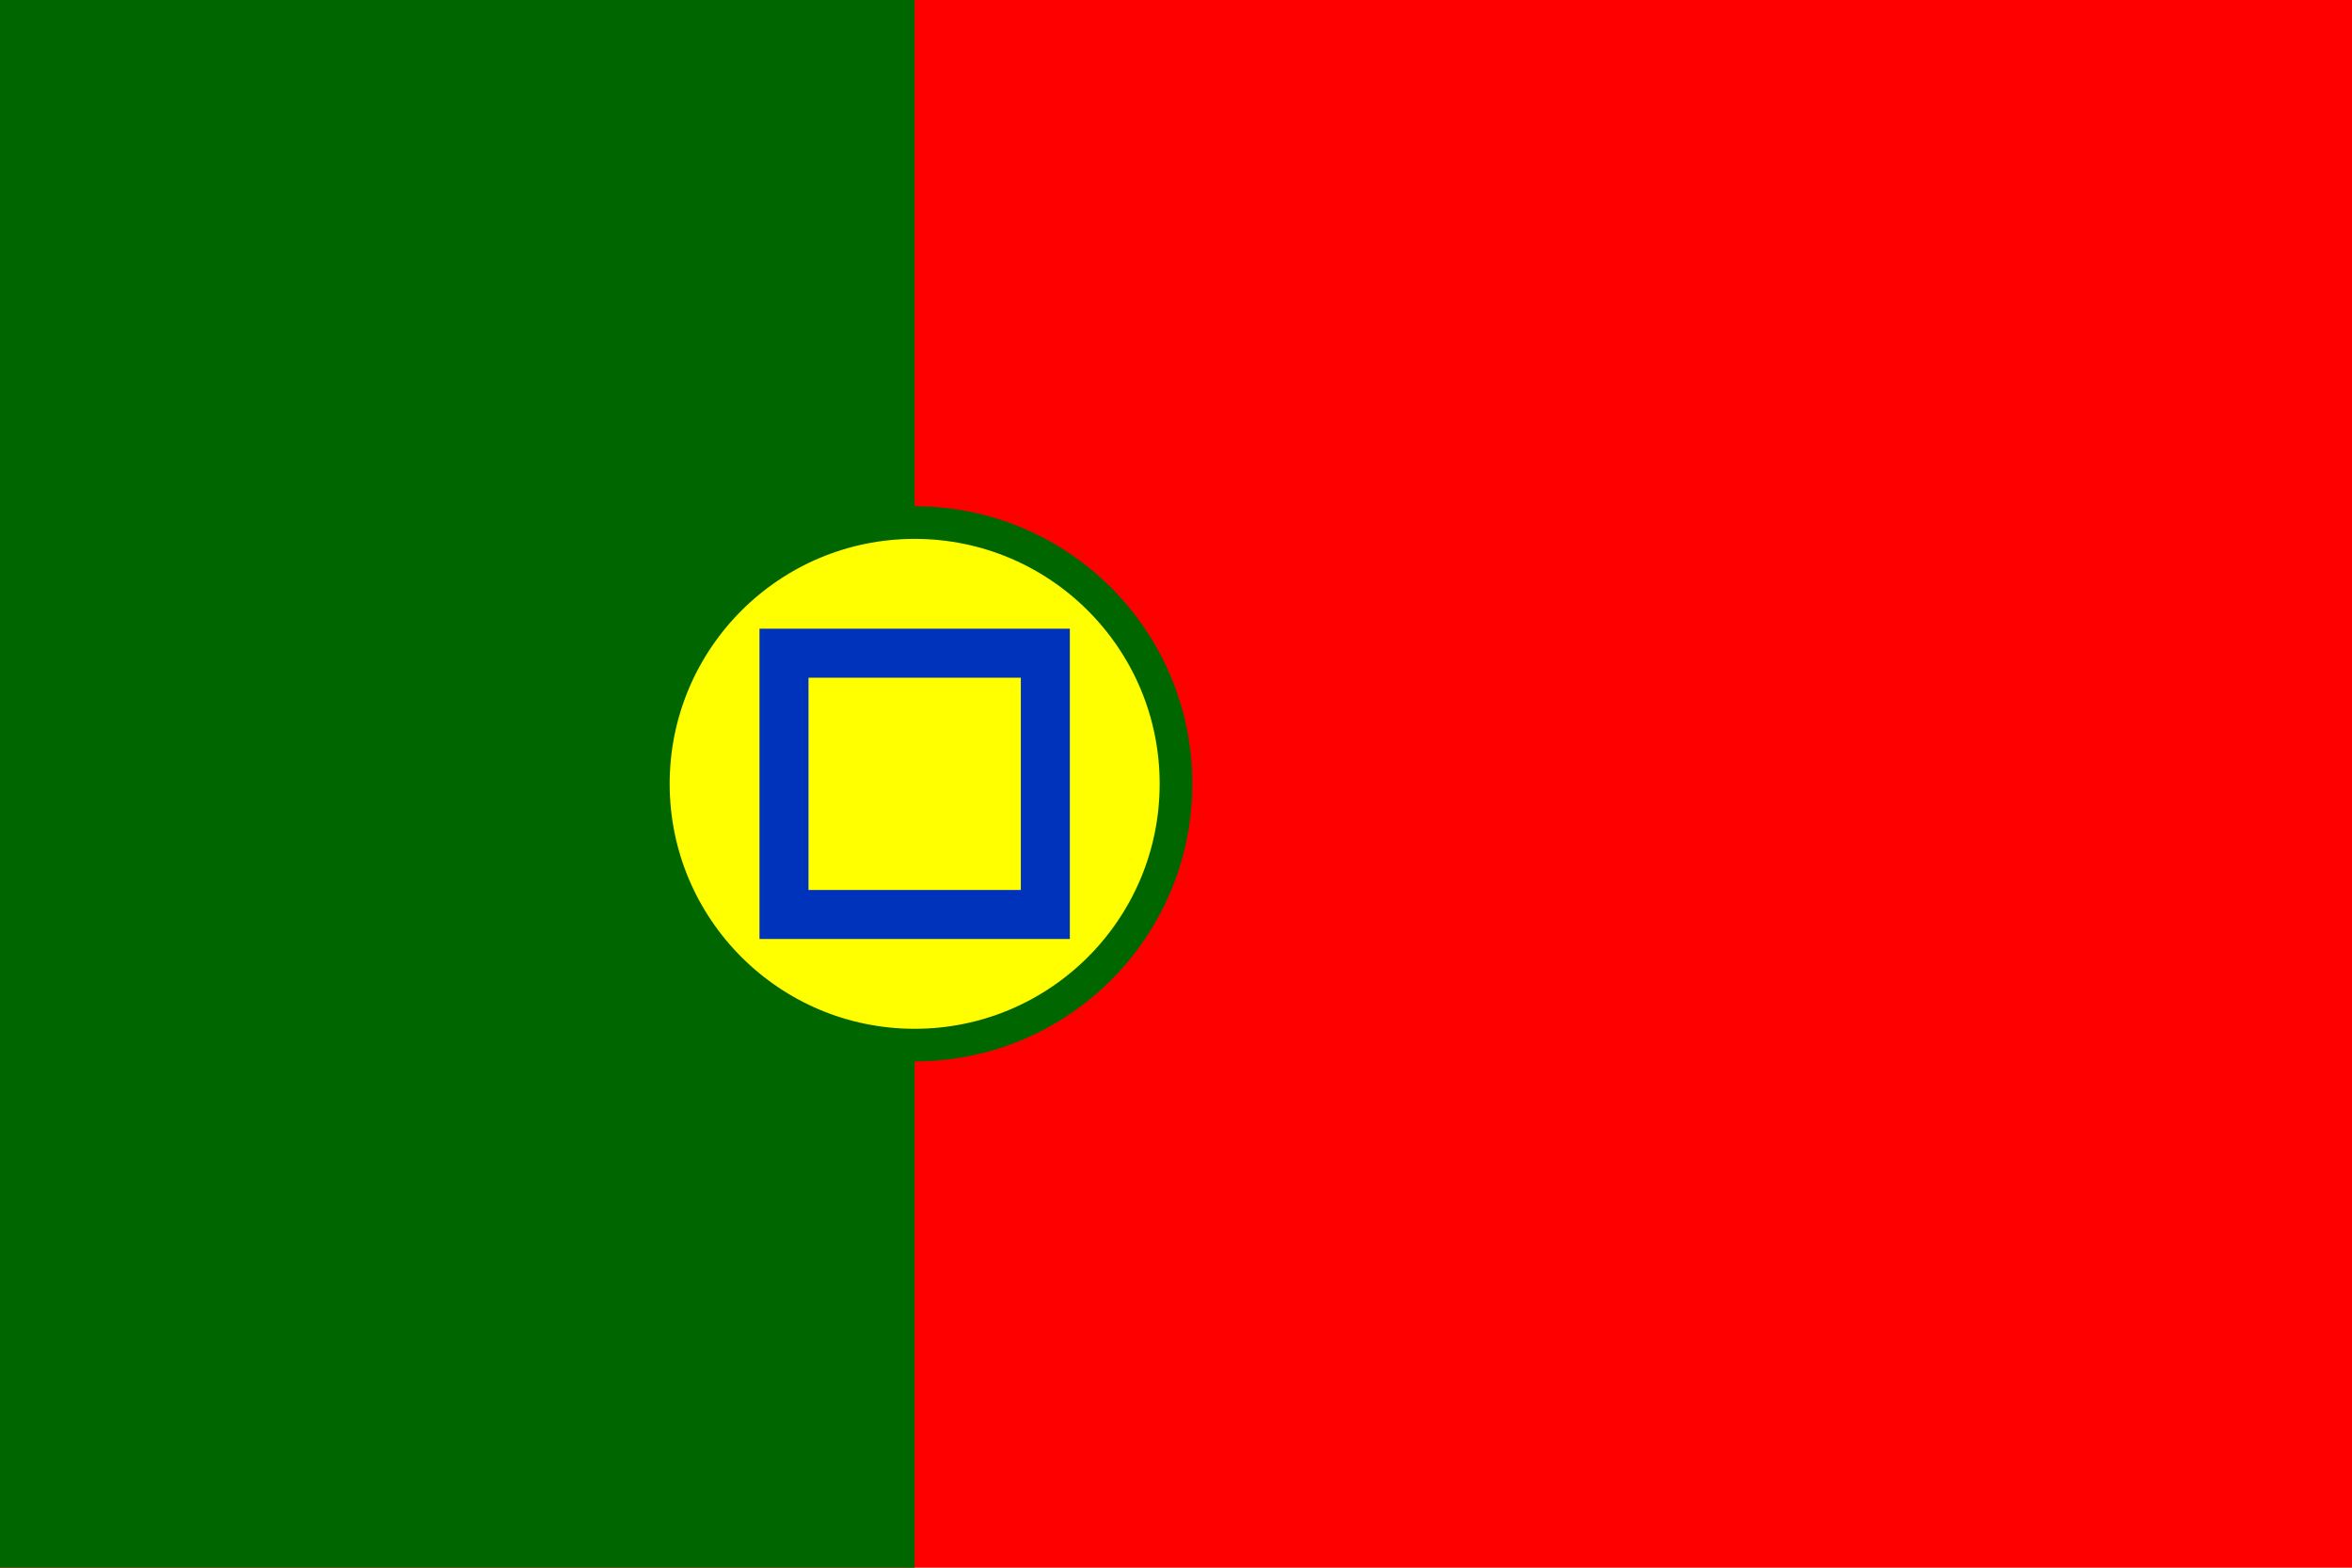
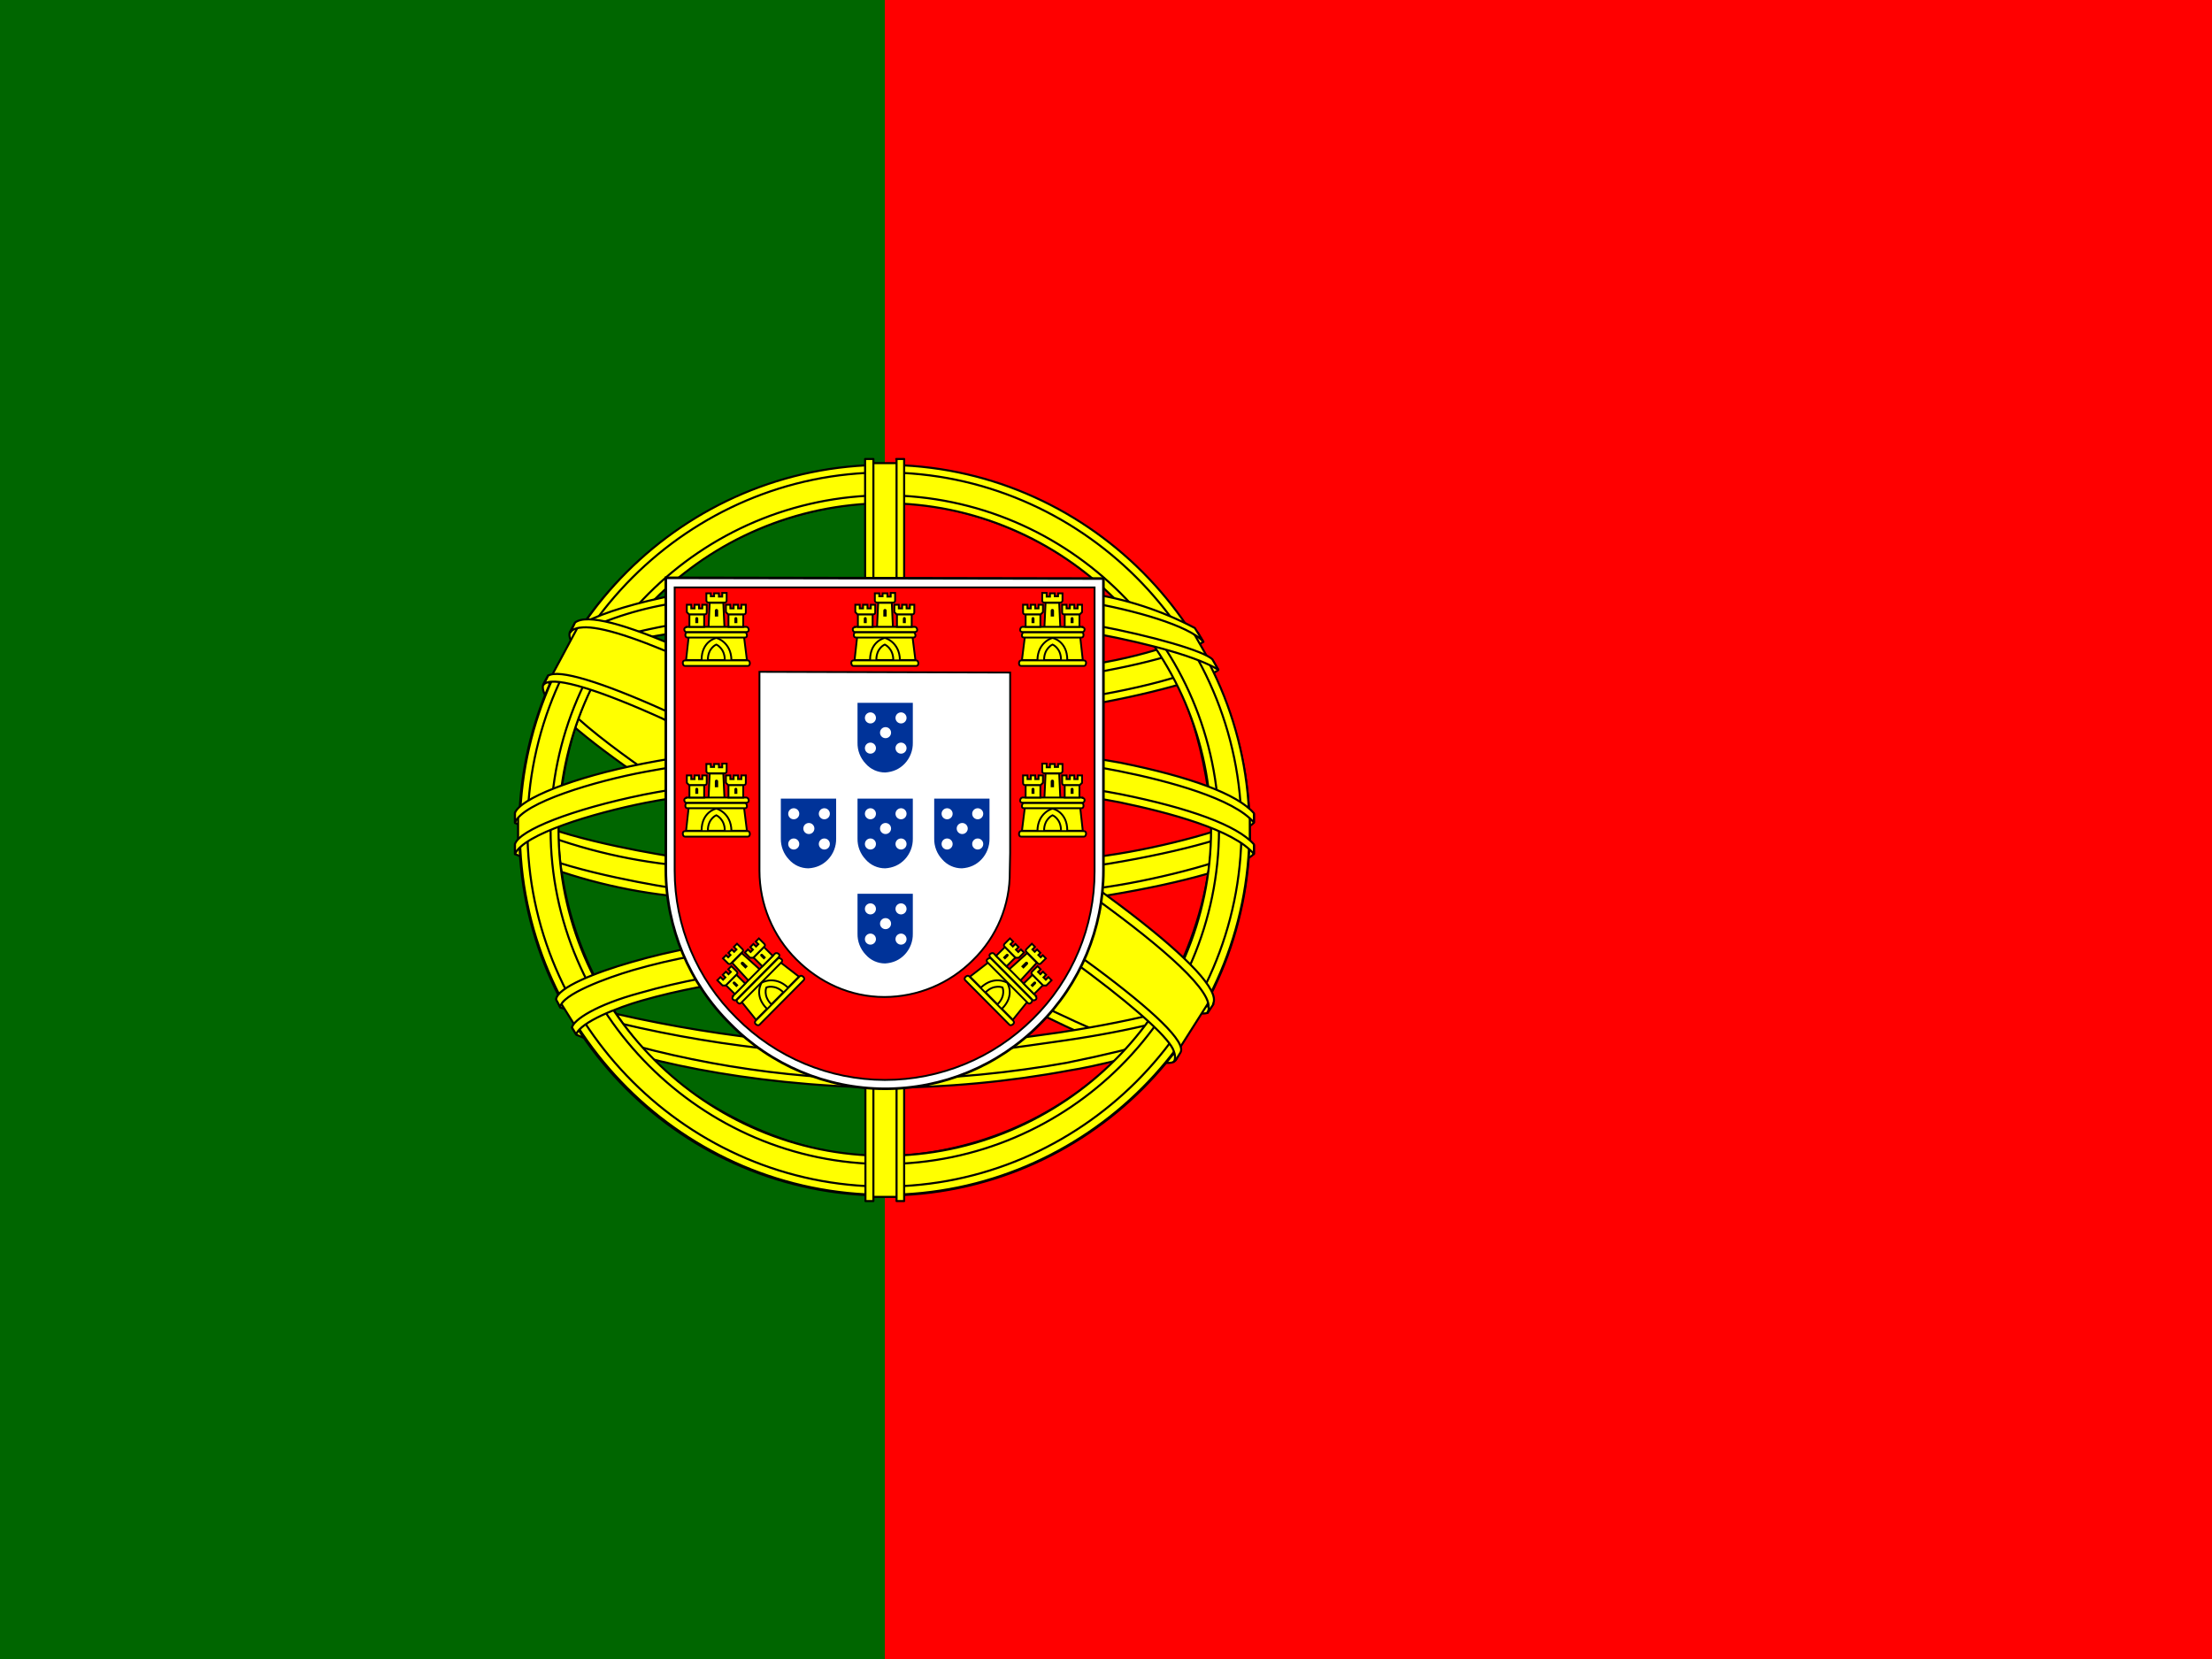
- <svg xmlns="http://www.w3.org/2000/svg" viewBox="0 0 72 48">
-   <rect width="72" height="48" fill="#FF0000" />
-   <rect width="28" height="48" fill="#006600" />
-   <circle cx="28" cy="24" r="8" fill="#FFFF00" stroke="#006600" stroke-width="1" />
-   <rect x="24" y="20" width="8" height="8" fill="none" stroke="#0033BB" stroke-width="1.5" />
+ <svg xmlns="http://www.w3.org/2000/svg" xmlns:xlink="http://www.w3.org/1999/xlink" id="flag-icons-pt" viewBox="0 0 640 480">
+   <path fill="red" d="M256 0h384v480H256z" />
+   <path fill="#060" d="M0 0h256v480H0z" />
+   <g fill="#ff0" fill-rule="evenodd" stroke="#000" stroke-linecap="round" stroke-linejoin="round" stroke-width=".6">
+     <path d="M339.5 306.2c-32.3-1-180-93.2-181-108l8.1-13.5c14.7 21.3 165.7 111 180.6 107.8z" />
+     <path d="M164.9 182.8c-2.9 7.8 38.6 33.4 88.4 63.8s92.9 49 96 46.4l1.5-2.8q-.9 1.6-4.3.6c-13.5-3.9-48.6-20-92.1-46.4-43.6-26.4-81.4-50.7-87.3-61a6 6 0 0 1-.6-3.1h-.2l-1.2 2.2zm175.3 123.8q-.7 1.3-3.5.8c-12-1.3-48.6-19.1-91.9-45-50.4-30.2-92-57.6-87.4-64.8l1.2-2.2.2.1c-4 12.2 82.1 61.4 87.2 64.6 49.8 30.8 91.8 48.9 95.5 44.2z" />
+     <path d="M256.2 207.2c32.2-.3 72-4.4 95-13.6l-5-8c-13.5 7.5-53.5 12.5-90.3 13.2-43.4-.4-74.1-4.5-89.5-14.8l-4.6 8.6c28.2 12 57.2 14.5 94.4 14.6" />
+     <path d="M352.5 193.8c-.8 1.3-15.8 6.4-37.8 10.2a381 381 0 0 1-58.6 4.3 416 416 0 0 1-56.2-3.6c-23.1-3.6-35-8.6-39.5-10.4l1.1-2.2c12.7 5 24.7 8 38.7 10.2A412 412 0 0 0 256 206a392 392 0 0 0 58.3-4.3c22.5-3.7 34.8-8.4 36.6-10.5zm-4.4-8.1c-2.4 2-14.6 6.3-36 9.7a388 388 0 0 1-55.8 4c-22 0-40.1-1.6-53.8-3.6-21.8-2.8-33.4-8-37.6-9.4l1.3-2.2c3.3 1.7 14.4 6.2 36.5 9.3a385 385 0 0 0 53.6 3.4 384 384 0 0 0 55.4-4c21.5-3 33.1-8.4 34.9-9.8zM150.3 246c19.8 10.7 63.9 16 105.6 16.4 38 .1 87.4-5.8 105.9-15.6l-.5-10.7c-5.8 9-58.8 17.7-105.8 17.4s-90.7-7.6-105.3-17v9.5" />
+     <path d="M362.8 244.5v2.5c-2.8 3.4-20.2 8.4-42 12a434 434 0 0 1-65.4 4.4 400 400 0 0 1-62-4.3 155 155 0 0 1-44.4-12v-2.9c9.7 6.4 35.9 11.2 44.7 12.6 15.8 2.4 36.1 4.2 61.7 4.2 26.9 0 48.4-1.9 65-4.4 15.7-2.3 38-8.2 42.4-12.1m0-9v2.5c-2.8 3.3-20.2 8.3-42 11.9a434 434 0 0 1-65.4 4.5 414 414 0 0 1-62-4.3 155 155 0 0 1-44.4-12v-3c9.7 6.5 36 11.2 44.7 12.6a408 408 0 0 0 61.7 4.3c26.9 0 48.5-2 65-4.5 15.7-2.2 38-8.1 42.4-12m-107 68.8c-45.6-.2-84.7-12.4-93-14.4l6 9.4a250 250 0 0 0 87.4 14.3c34.7-1 65-3.7 86.3-14.1l6.2-9.8c-14.5 6.9-64 14.6-93 14.6" />
+     <path d="m344.9 297.3-2.8 4c-10 3.6-26 7.4-32.6 8.4a296 296 0 0 1-53.7 5c-40.4-.6-73.5-8.5-89-15.3l-1.3-2.1.2-.4 2.1.9a287 287 0 0 0 88.2 14.5c18.8 0 37.5-2.1 52.6-4.8 23.2-4.7 32.6-8.2 35.5-9.8l.7-.4zm5.3-8.8-2 3.5c-5.4 2-20 6.2-41.3 9.2-14 1.9-22.7 3.8-50.6 4.3a347 347 0 0 1-94.2-14L161 289a390 390 0 0 0 95.4 14c25.5-.5 36.4-2.4 50.3-4.3 24.8-3.8 37.3-8 41-9.1v-.2l2.6-1z" />
+     <path d="M350.8 237.6c.1 30-15.3 57-27.6 68.8a99 99 0 0 1-67.8 28.2c-30.3.5-58.8-19.2-66.5-27.9a101 101 0 0 1-27.5-67.4c1.8-32.8 14.7-55.6 33.3-71.3a100 100 0 0 1 64.2-22.7 98 98 0 0 1 71 35.6c12.5 15.2 18 31.7 20.9 56.7M255.6 135a106 106 0 0 1 106 105.2 105.6 105.6 0 1 1-211.4 0c-.1-58 47.3-105.2 105.4-105.2" />
+     <path d="M255.9 134.5c58.2 0 105.6 47.4 105.6 105.6S314.1 345.7 256 345.7s-105.6-47.4-105.6-105.6S197.8 134.5 256 134.5zM152.6 240c0 56.8 46.7 103.3 103.3 103.3S359.2 296.8 359.2 240s-46.7-103.3-103.3-103.3S152.6 183.2 152.6 240" />
+     <path d="M256 143.3a97 97 0 0 1 96.7 96.7 97 97 0 0 1-96.7 96.8c-53 0-96.7-43.6-96.7-96.8a97 97 0 0 1 96.7-96.7M161.6 240c0 52 42.6 94.4 94.4 94.4s94.4-42.5 94.4-94.4-42.6-94.4-94.4-94.4a95 95 0 0 0-94.4 94.4" />
+     <path d="M260.3 134h-9.1v212.3h9z" />
+     <path d="M259.3 132.8h2.3v214.7h-2.2V132.8zm-9 0h2.4v214.7h-2.3z" />
+     <path d="M361.6 244.2v-7.8l-6.4-6-36.3-9.6-52.2-5.3-63 3.2-44.8 10.6-9 6.7v7.9l22.9-10.3 54.4-8.5h52.3l38.4 4.2 26.6 6.4z" />
+     <path d="M256 223.8c24.9 0 49 2.3 68.3 6 19.8 4 33.7 9 38.5 14.5v2.8c-5.8-7-24.5-12-39-15-19-3.6-43-6-67.9-6-26.1 0-50.5 2.6-69.3 6.2-15 3-35.1 9-37.6 14.8v-2.9c1.3-4 16.3-10 37.3-14.3 18.9-3.7 43.3-6.1 69.6-6.1zm0-9.1a383 383 0 0 1 68.3 6c19.8 4 33.7 9 38.5 14.6v2.7c-5.8-6.9-24.5-12-39-14.9-19-3.7-43-6-67.9-6a376 376 0 0 0-69.2 6.2c-14.5 2.7-35.4 8.9-37.7 14.7v-2.8c1.4-4 16.6-10.3 37.3-14.3 19-3.7 43.3-6.2 69.7-6.2m-.6-46.2c39.3-.2 73.6 5.5 89.3 13.5l5.7 10c-13.6-7.4-50.6-15-94.9-14-36.1.3-74.7 4-94 14.4l6.8-11.4c15.9-8.3 53.3-12.5 87.1-12.5" />
+     <path d="M256 176.7a354 354 0 0 1 61.3 4.3c16 3 31.3 7.4 33.5 9.8l1.7 3c-5.3-3.4-18.6-7.3-35.6-10.5s-38.7-4.3-61-4.2c-25.3-.1-45 1.2-61.8 4.2a109 109 0 0 0-33.3 10.3l1.7-3.1c6-3 15.3-6.7 31.1-9.6 17.5-3.2 37.4-4.1 62.4-4.2m0-9c21.4-.2 42.6 1 59.1 4a96 96 0 0 1 30.6 10l2.5 4c-4.2-4.7-20-9.2-34.1-11.6-16.4-2.9-36.7-4-58.1-4.2a361 361 0 0 0-59.5 4.4 97 97 0 0 0-29.6 9.1l2.2-3.3c5.8-3 15.2-5.8 27-8.1a357 357 0 0 1 59.9-4.4zM308.4 284a276 276 0 0 0-52.5-4c-65.5.8-86.6 13.5-89.2 17.3l-5-8c16.8-12 52.4-18.8 94.6-18.2q32.9.5 56.6 5l-4.5 8" />
+     <path d="M255.6 278.9c18.2.3 36 1 53.3 4.2l-1.2 2.2c-16-3-33.2-4-52-4-24.3-.2-48.7 2.1-70 8.2-6.7 1.9-17.8 6.2-19 9.8l-1.2-2c.4-2.2 7-6.6 19.6-10 24.4-7 47.2-8.3 70.5-8.4m.8-9.2a327 327 0 0 1 57.3 5l-1.3 2.3a299 299 0 0 0-56-4.9c-24.2 0-49.9 1.8-73.3 8.6-7.5 2.2-20.6 7-21 10.7l-1.2-2.2c.2-3.4 11.5-7.9 21.7-10.8 23.5-6.9 49.3-8.6 73.8-8.7" />
+     <path d="m349.4 290.5-7.8 12.3-22.7-20.1-58.6-39.5-66.2-36.3-34.3-11.7 7.3-13.6 2.5-1.3 21.3 5.3 70.4 36.3 40.6 25.6L336 272l13.9 16z" />
+     <path d="M158.6 195.5c6-4 50.2 15.6 96.6 43.6 46.1 28 90.3 59.6 86.3 65.5l-1.3 2.1-.6.5c.1-.1.8-1 0-3.1-2-6.5-33.4-31.5-85.3-62.9-50.7-30.1-92.9-48.3-97-43.1zM351 290.4c3.8-7.6-37.2-38.5-88.1-68.6-52-29.5-89.6-46.9-96.5-41.7L165 183l.4-.5c1.2-1 3.3-1 4.2-1 11.8.2 45.5 15.7 92.8 42.8 20.8 12 87.6 55 87.3 67 0 1 .1 1.2-.3 1.8l1.7-2.6z" />
+   </g>
+   <g transform="translate(0 26.7)scale(1.06667)">
+     <path fill="#fff" stroke="#000" stroke-width=".7" d="M180.6 211a59 59 0 0 0 17.5 41.7 59 59 0 0 0 41.8 17.6 59 59 0 0 0 42-17.4 59 59 0 0 0 17.4-41.8v-79.2l-118.7-.2z" />
+     <path fill="red" stroke="#000" stroke-width=".5" d="M183 211.1a56 56 0 0 0 16.8 40 57 57 0 0 0 40.2 16.8 57 57 0 0 0 40.2-16.6 56 56 0 0 0 16.7-40v-77H183v76.8m91-53.7v48.9l-.1 5.1a33 33 0 0 1-10 24 34 34 0 0 1-24 10c-9.4 0-17.7-4-23.9-10.2a34 34 0 0 1-10-24v-54z" />
+     <g id="pt-e">
+       <g id="pt-d" fill="#ff0" stroke="#000" stroke-width=".5">
+         <path stroke="none" d="M190.2 154.4c.1-5.5 4-6.8 4-6.8.1 0 4.3 1.4 4.3 6.9z" />
+         <path d="m186.8 147.7-.7 6.3h4.2c0-5.2 4-6 4-6 .1 0 4 1.1 4.1 6h4.2l-.8-6.4zm-1 6.4h17q.5 0 .6.7 0 .8-.6.8h-17q-.5 0-.6-.8 0-.7.7-.7z" />
+         <path d="M192 154c0-3.3 2.3-4.2 2.3-4.2s2.3 1 2.3 4.2H192m-5.8-9h16.3q.5.1.6.8 0 .5-.6.6h-16.3q-.5 0-.6-.7 0-.5.6-.6zm.4 1.5H202q.5 0 .6.7t-.6.7h-15.5q-.6 0-.6-.7t.6-.7zm5-10.6h1.2v.8h.9v-.8h1.3v.9h.9v-1h1.2v2q0 .6-.5.6h-4.4q-.5 0-.6-.5zm4.6 2.7.3 6.4h-4.3l.3-6.5h3.7" />
+         <path id="pt-a" d="M191 141.6v3.4h-4v-3.4z" />
+         <use xlink:href="#pt-a" width="100%" height="100%" x="10.6" />
+         <path id="pt-b" d="M186.3 139h1.2v1h.9v-1h1.2v1h.9v-1h1.2v2q0 .6-.5.6h-4.3l-.6-.6z" />
+         <use xlink:href="#pt-b" width="100%" height="100%" x="10.6" />
+         <path fill="#000001" stroke="none" d="M193.9 140.6c0-.6.9-.6.9 0v1.6h-.9z" />
+         <path id="pt-c" fill="#000001" stroke="none" d="M188.6 142.8c0-.6.8-.6.8 0v1.2h-.8z" />
+         <use xlink:href="#pt-c" width="100%" height="100%" x="10.6" />
+       </g>
+       <use xlink:href="#pt-d" width="100%" height="100%" y="46.3" />
+       <use xlink:href="#pt-d" width="100%" height="100%" transform="rotate(-45.2 312.8 180)" />
+     </g>
+     <use xlink:href="#pt-d" width="100%" height="100%" x="45.7" />
+     <use xlink:href="#pt-e" width="100%" height="100%" transform="matrix(-1 0 0 1 479.8 0)" />
+     <g id="pt-f" fill="#fff">
+       <path fill="#039" d="M232.6 202.4a8 8 0 0 0 2.2 5.7 7 7 0 0 0 5.3 2.4q3.2-.2 5.3-2.4a8 8 0 0 0 2.2-5.7v-10.8h-15z" />
+       <circle cx="236.1" cy="195.7" r="1.5" />
+       <circle cx="244.4" cy="195.7" r="1.5" />
+       <circle cx="240.2" cy="199.7" r="1.5" />
+       <circle cx="236.1" cy="203.9" r="1.5" />
+       <circle cx="244.4" cy="203.9" r="1.5" />
+     </g>
+     <use xlink:href="#pt-f" width="100%" height="100%" y="-26" />
+     <use xlink:href="#pt-f" width="100%" height="100%" x="-20.8" />
+     <use xlink:href="#pt-f" width="100%" height="100%" x="20.8" />
+     <use xlink:href="#pt-f" width="100%" height="100%" y="25.8" />
+   </g>
</svg>
